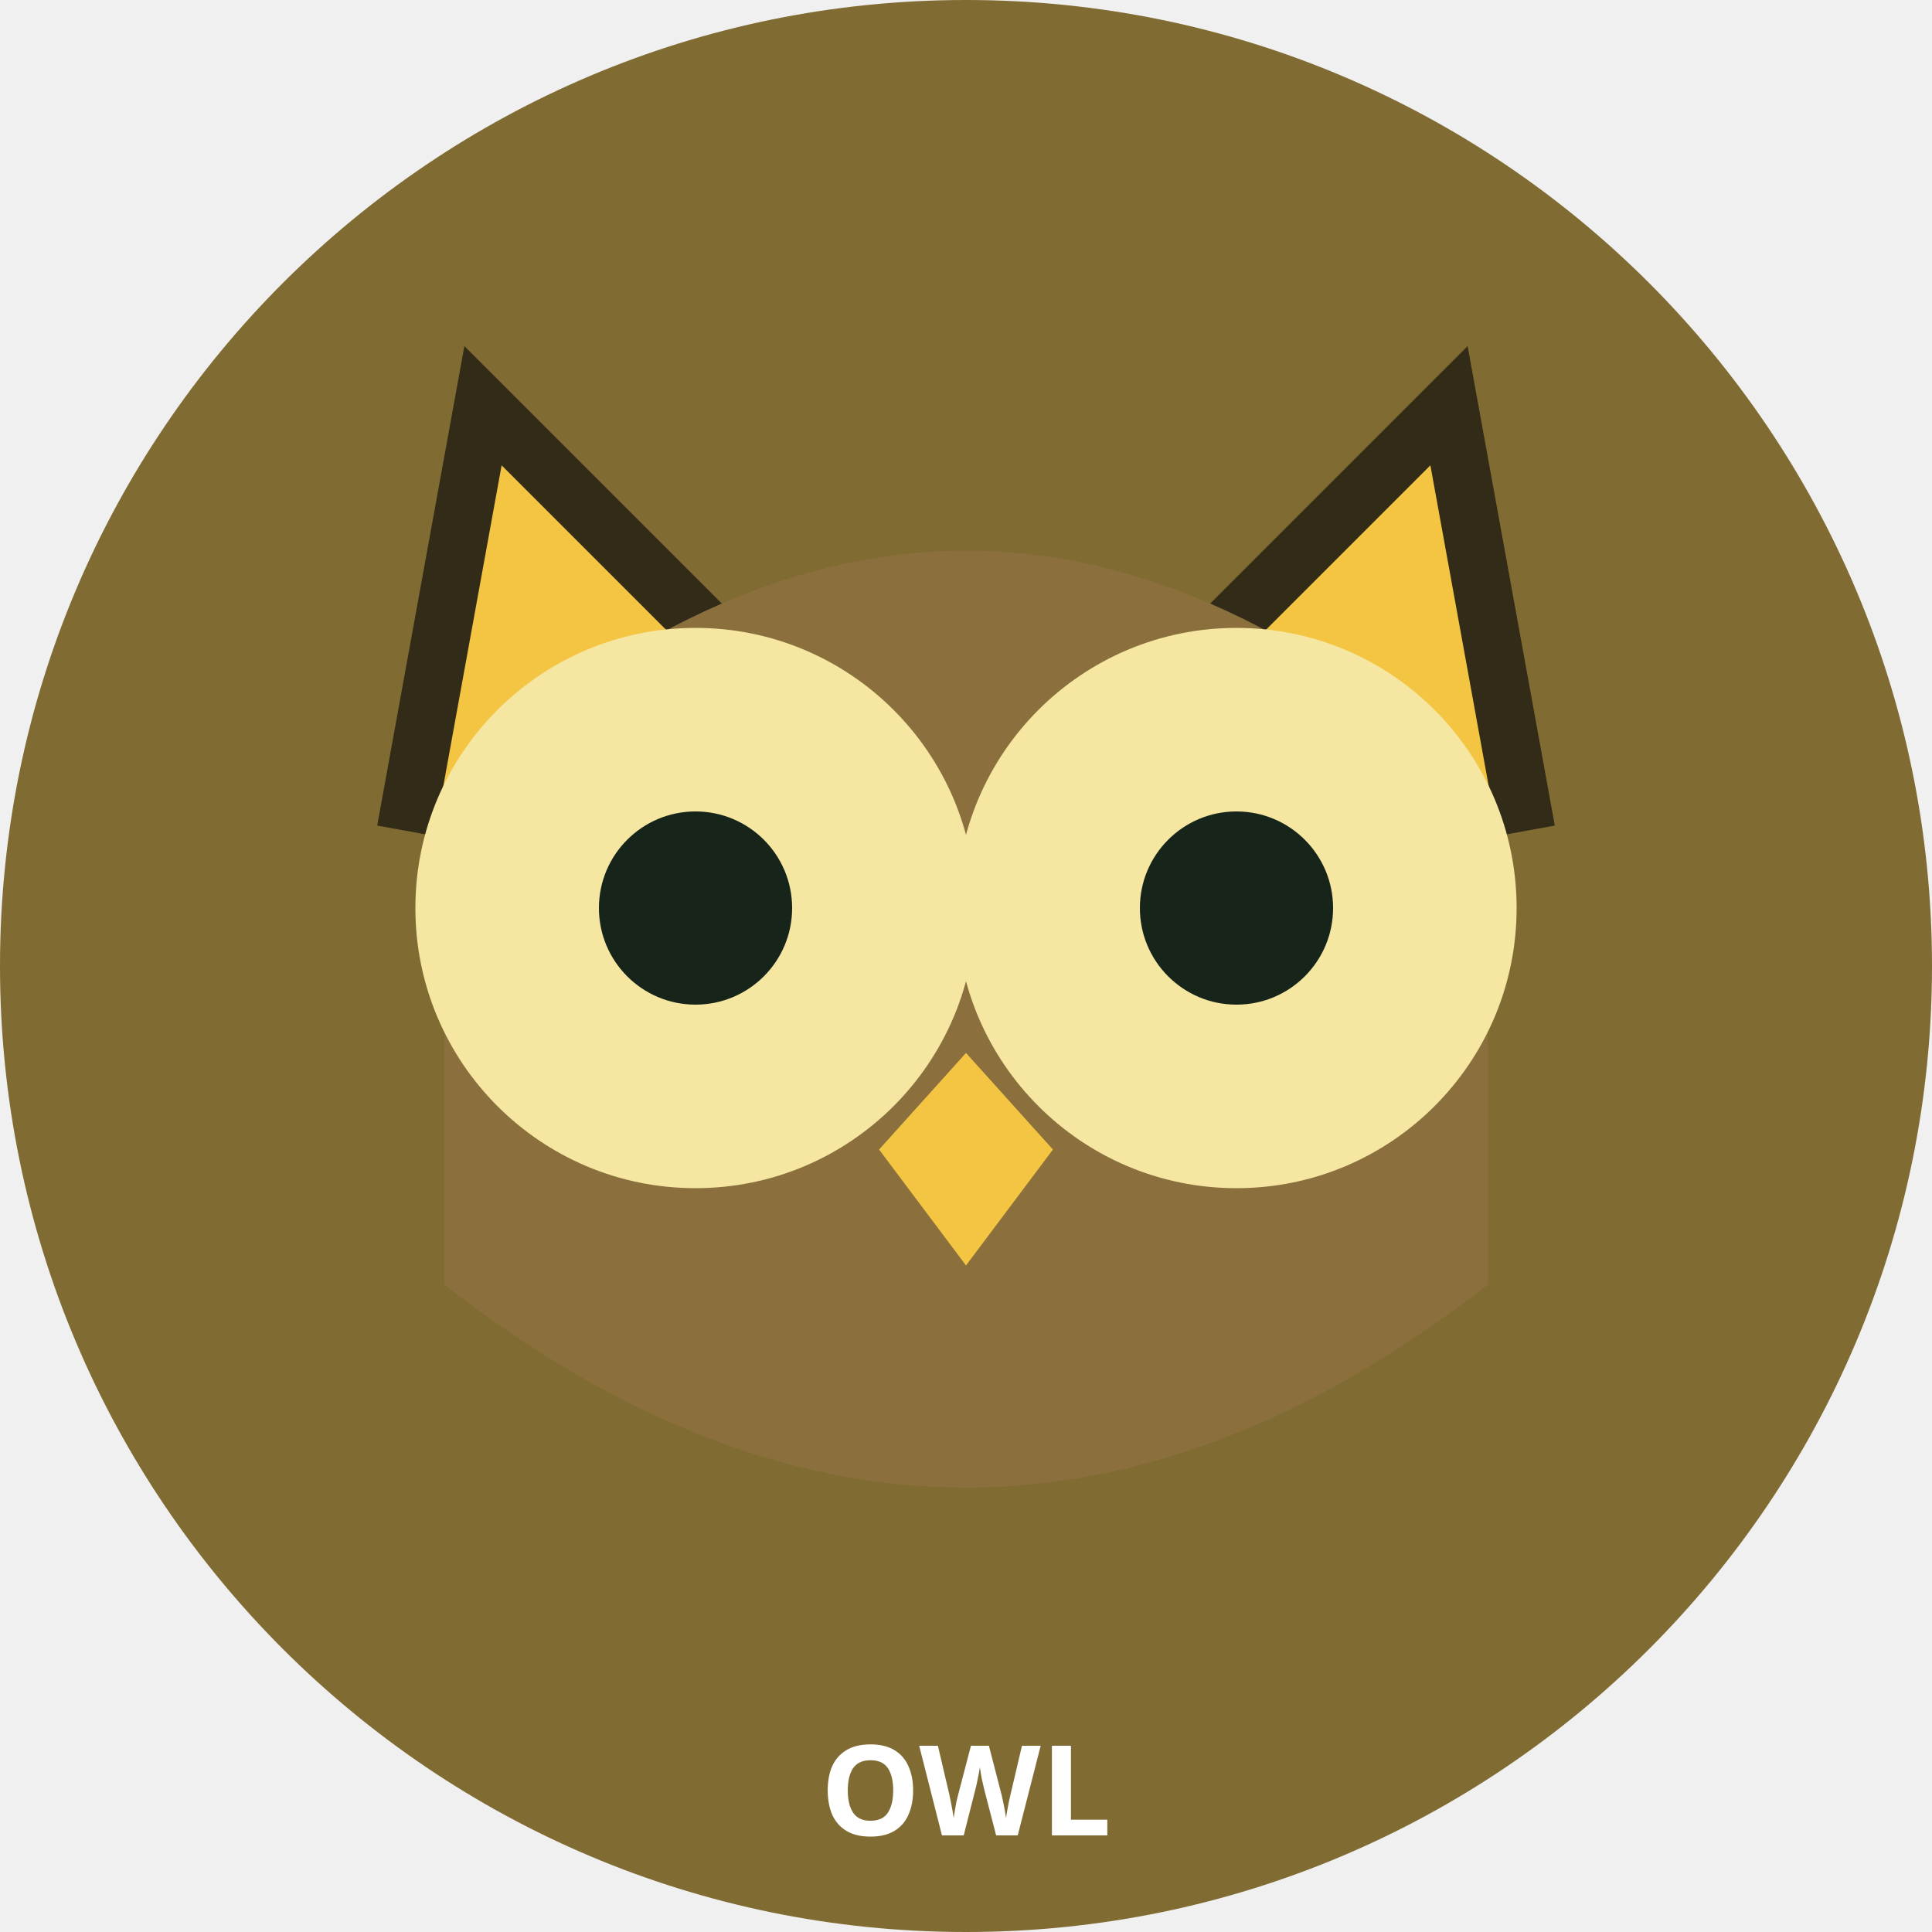
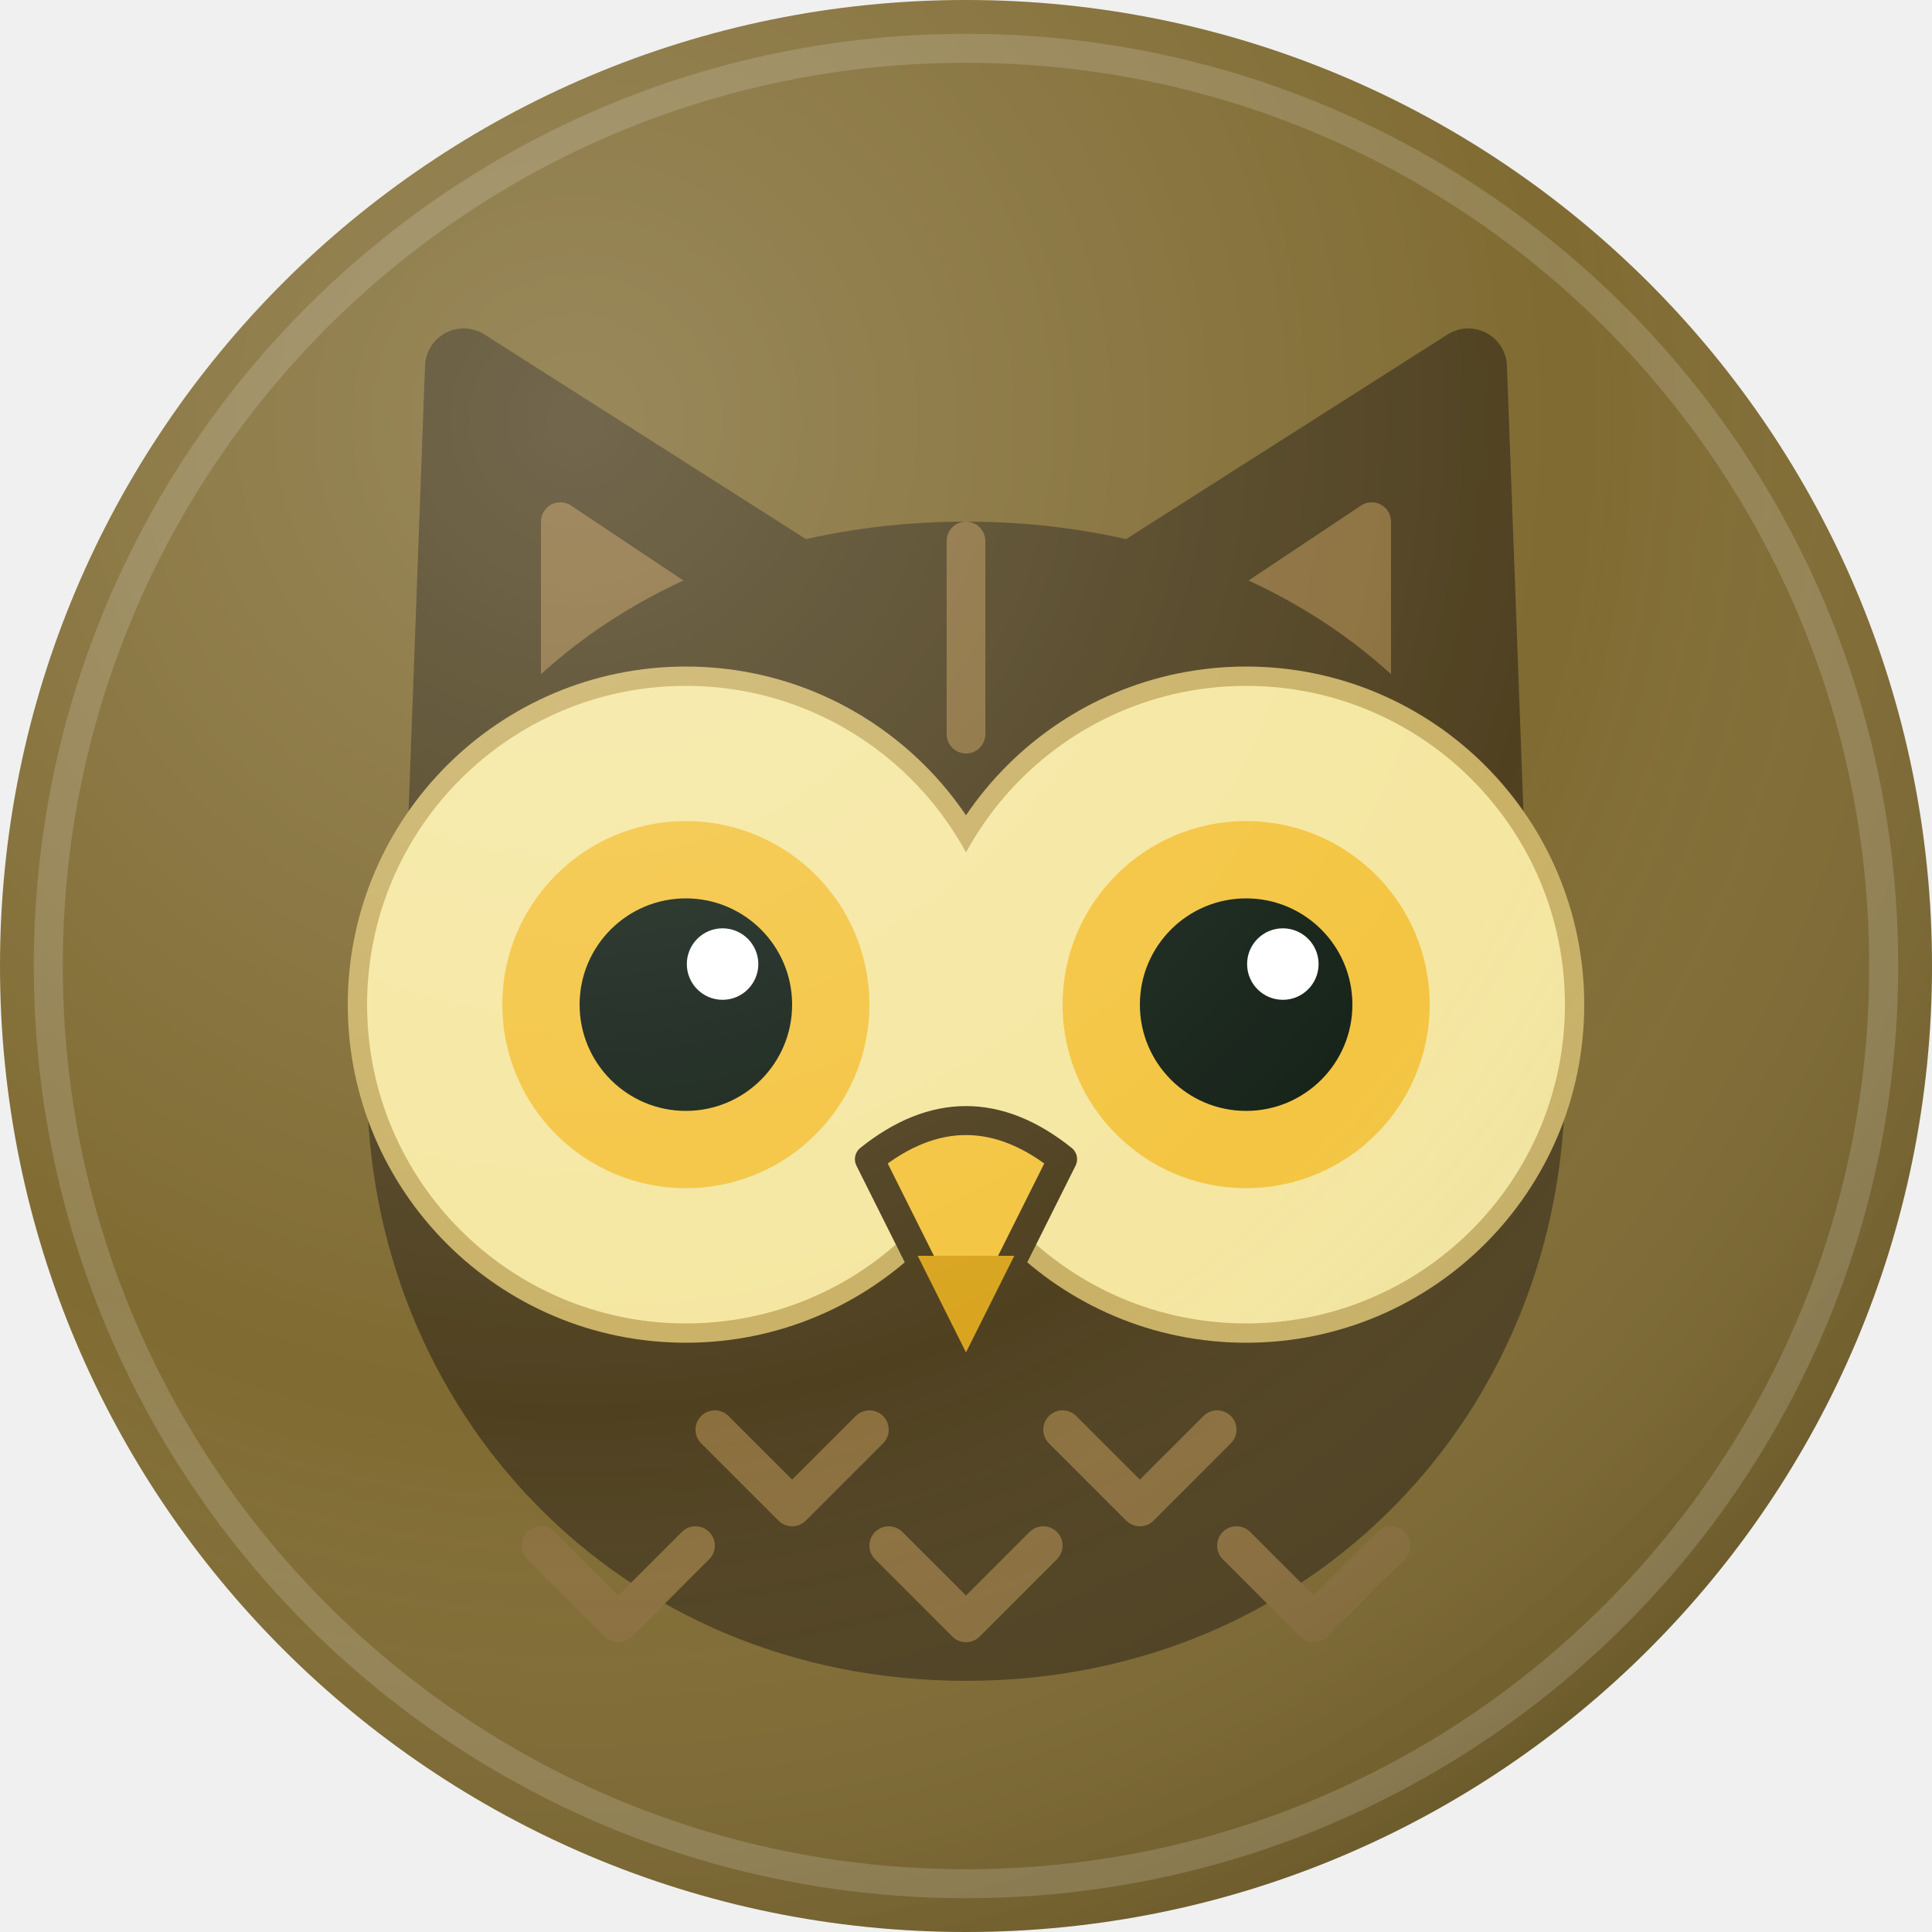
- <svg xmlns="http://www.w3.org/2000/svg" viewBox="0 0 200 200">
-   <rect width="200" height="200" rx="100" fill="#806b32" />
-   <path d="M42 86L50 42l28 28M158 86l-8-44-28 28" fill="#f4c542" stroke="#322b18" stroke-width="6" />
-   <path d="M46 82Q100 32 154 82v51q-54 42-108 0Z" fill="#8b6f3d" />
-   <circle cx="72" cy="94" r="29" fill="#f5e7a1" />
-   <circle cx="128" cy="94" r="29" fill="#f5e7a1" />
-   <circle cx="72" cy="94" r="10" fill="#17241a" />
-   <circle cx="128" cy="94" r="10" fill="#17241a" />
-   <path d="M91 119l9-10 9 10-9 12Z" fill="#f4c542" />
-   <text x="100" y="190" text-anchor="middle" font-family="sans-serif" font-size="13" font-weight="bold" fill="#fff">OWL</text>
+ <svg xmlns="http://www.w3.org/2000/svg" viewBox="0 0 200 200" role="img" aria-label="Owl">
+   <defs>
+     <clipPath id="c">
+       <circle cx="100" cy="100" r="100" />
+     </clipPath>
+     <radialGradient id="g" cx=".3" cy=".22" r=".85">
+       <stop offset="0" stop-color="#fff" stop-opacity=".2" />
+       <stop offset=".6" stop-color="#fff" stop-opacity="0" />
+       <stop offset="1" stop-color="#000" stop-opacity=".16" />
+     </radialGradient>
+   </defs>
+   <g clip-path="url(#c)">
+     <circle cx="100" cy="100" r="100" fill="#806b32" />
+     <g stroke-linejoin="round" stroke-width="8">
+       <path d="M46 92L48 38L92 66Z" fill="#4f4120" stroke="#4f4120" />
+       <path d="M154 92L152 38L108 66Z" fill="#4f4120" stroke="#4f4120" />
+     </g>
+     <path d="M58 78L58 54L76 66Z" fill="#8b6f3d" stroke="#8b6f3d" stroke-width="4" stroke-linejoin="round" />
+     <path d="M142 78L142 54L124 66Z" fill="#8b6f3d" stroke="#8b6f3d" stroke-width="4" stroke-linejoin="round" />
+     <path d="M100 54C136 54 162 78 162 112C162 146 136 174 100 174C64 174 38 146 38 112C38 78 64 54 100 54Z" fill="#4f4120" />
+     <g fill="none" stroke="#8b6f3d" stroke-width="4" stroke-linecap="round" stroke-linejoin="round">
+       <path d="M74 148l8 8l8 -8" />
+       <path d="M110 148l8 8l8 -8" />
+       <path d="M56 160l8 8l8 -8" />
+       <path d="M92 160l8 8l8 -8" />
+       <path d="M128 160l8 8l8 -8" />
+     </g>
+     <path d="M100 56V76" stroke="#8b6f3d" stroke-width="4" stroke-linecap="round" />
+     <g fill="#f5e7a1" stroke="#c9b166" stroke-width="4">
+       <circle cx="71" cy="104" r="33" />
+       <circle cx="129" cy="104" r="33" />
+     </g>
+     <circle cx="71" cy="104" r="33" fill="#f5e7a1" />
+     <circle cx="129" cy="104" r="33" fill="#f5e7a1" />
+     <circle cx="71" cy="104" r="19" fill="#f4c542" />
+     <circle cx="129" cy="104" r="19" fill="#f4c542" />
+     <circle cx="71" cy="104" r="11" fill="#17241a" />
+     <circle cx="74.8" cy="99.8" r="3.7" fill="#fff" />
+     <circle cx="129" cy="104" r="11" fill="#17241a" />
+     <circle cx="132.8" cy="99.8" r="3.7" fill="#fff" />
+     <path d="M90 120Q100 112 110 120L100 140Z" fill="#f4c542" stroke="#4f4120" stroke-width="3" stroke-linejoin="round" />
+     <path d="M95 130L100 140L105 130Z" fill="#d9a520" />
+     <circle cx="100" cy="100" r="100" fill="url(#g)" />
+   </g>
+   <circle cx="100" cy="100" r="95" fill="none" stroke="#fff" stroke-opacity=".16" stroke-width="3" />
</svg>
